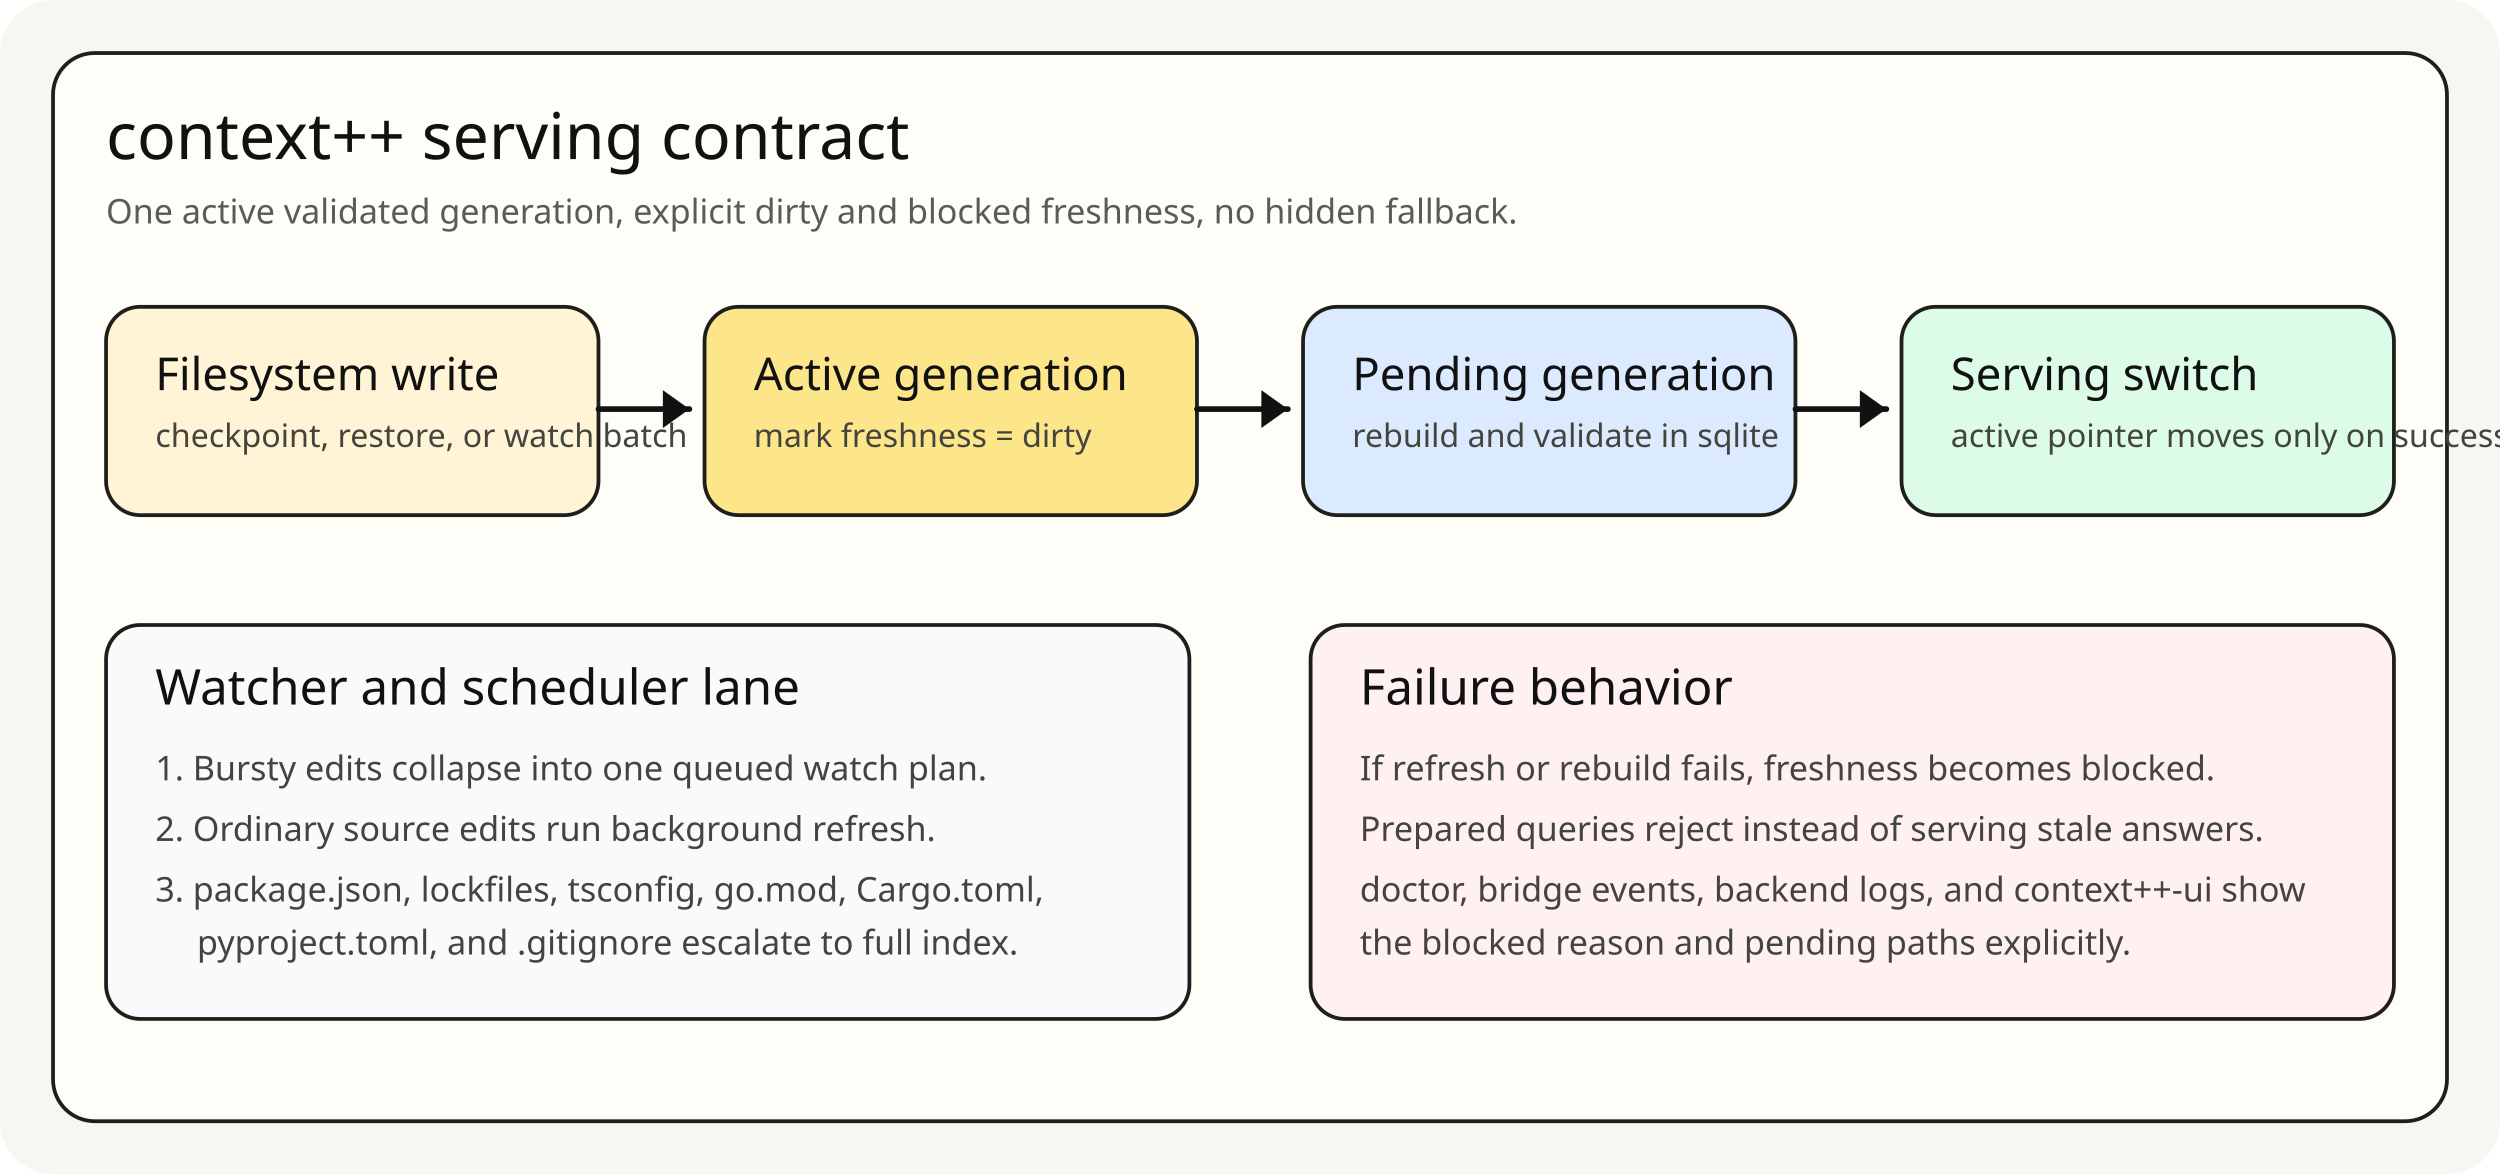
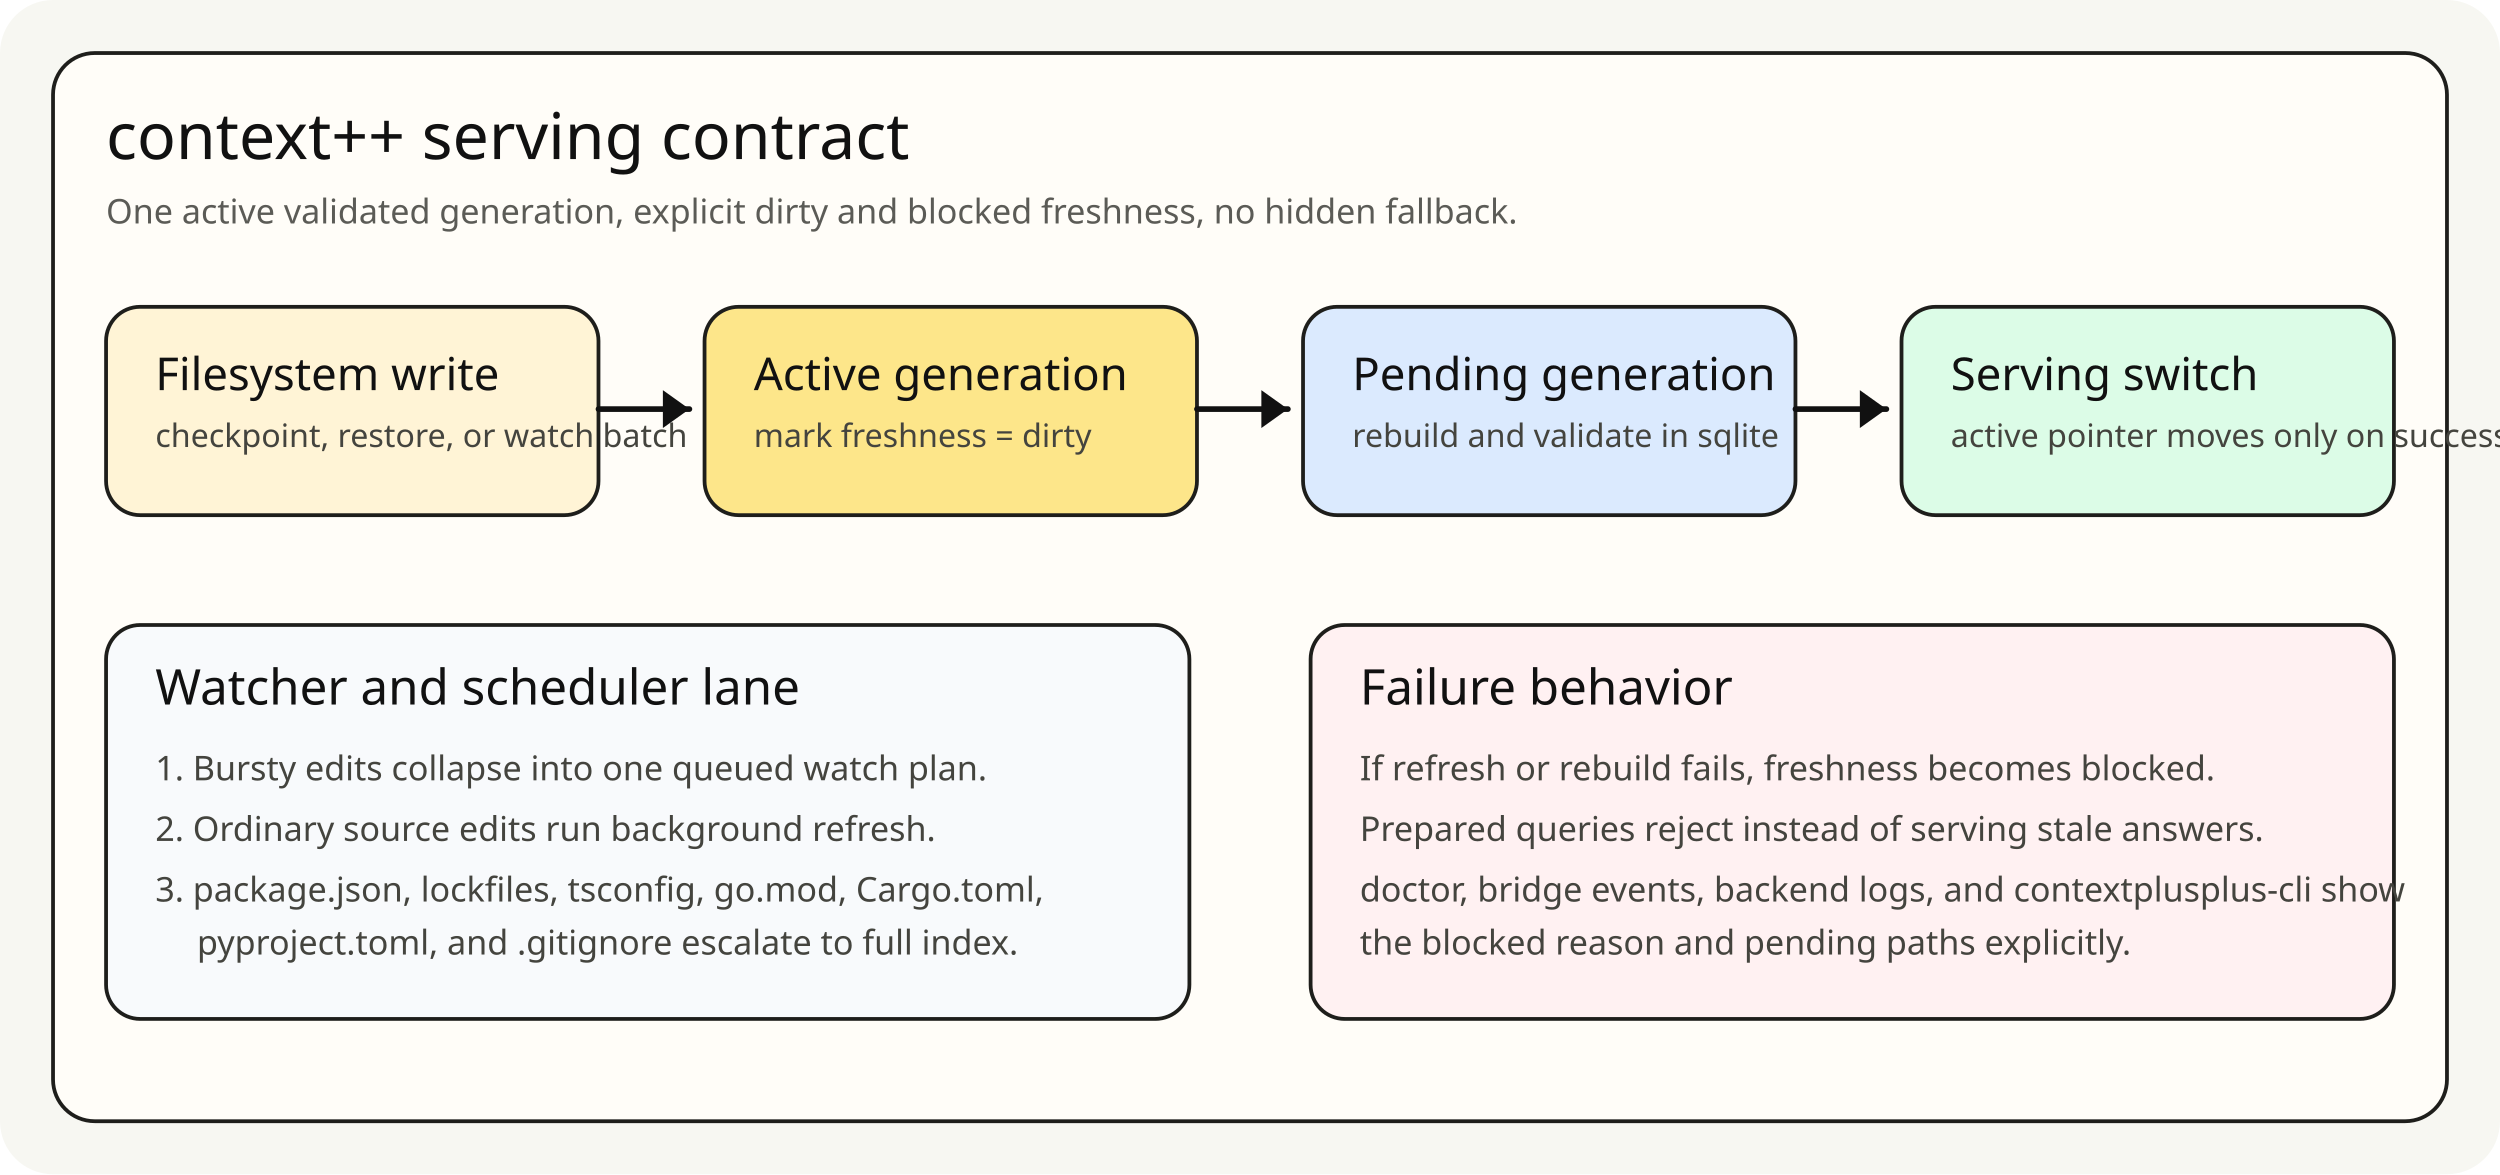
<svg xmlns="http://www.w3.org/2000/svg" width="1320" height="620" viewBox="0 0 1320 620" fill="none">
  <rect width="1320" height="620" rx="28" fill="#F7F7F2" />
  <rect x="28" y="28" width="1264" height="564" rx="22" fill="#FFFDF8" stroke="#1E1E1B" stroke-width="2" />
  <text x="56" y="84" fill="#111111" font-size="34" font-family="ui-sans-serif, system-ui, sans-serif">context++ serving contract</text>
  <text x="56" y="118" fill="#5B5B56" font-size="18" font-family="ui-sans-serif, system-ui, sans-serif">One active validated generation, explicit dirty and blocked freshness, no hidden fallback.</text>
  <rect x="56" y="162" width="260" height="110" rx="18" fill="#FFF4D6" stroke="#1E1E1B" stroke-width="2" />
  <text x="82" y="206" fill="#111111" font-size="24" font-family="ui-sans-serif, system-ui, sans-serif">Filesystem write</text>
  <text x="82" y="236" fill="#44443E" font-size="17" font-family="ui-sans-serif, system-ui, sans-serif">checkpoint, restore, or watch batch</text>
  <rect x="372" y="162" width="260" height="110" rx="18" fill="#FDE68A" stroke="#1E1E1B" stroke-width="2" />
  <text x="398" y="206" fill="#111111" font-size="24" font-family="ui-sans-serif, system-ui, sans-serif">Active generation</text>
  <text x="398" y="236" fill="#44443E" font-size="17" font-family="ui-sans-serif, system-ui, sans-serif">mark freshness = dirty</text>
  <rect x="688" y="162" width="260" height="110" rx="18" fill="#DBEAFE" stroke="#1E1E1B" stroke-width="2" />
  <text x="714" y="206" fill="#111111" font-size="24" font-family="ui-sans-serif, system-ui, sans-serif">Pending generation</text>
  <text x="714" y="236" fill="#44443E" font-size="17" font-family="ui-sans-serif, system-ui, sans-serif">rebuild and validate in sqlite</text>
  <rect x="1004" y="162" width="260" height="110" rx="18" fill="#DCFCE7" stroke="#1E1E1B" stroke-width="2" />
  <text x="1030" y="206" fill="#111111" font-size="24" font-family="ui-sans-serif, system-ui, sans-serif">Serving switch</text>
  <text x="1030" y="236" fill="#44443E" font-size="17" font-family="ui-sans-serif, system-ui, sans-serif">active pointer moves only on success</text>
  <path d="M316 216H364" stroke="#111111" stroke-width="3" stroke-linecap="round" />
  <path d="M632 216H680" stroke="#111111" stroke-width="3" stroke-linecap="round" />
  <path d="M948 216H996" stroke="#111111" stroke-width="3" stroke-linecap="round" />
  <path d="M364 216L350 206V226L364 216Z" fill="#111111" />
  <path d="M680 216L666 206V226L680 216Z" fill="#111111" />
  <path d="M996 216L982 206V226L996 216Z" fill="#111111" />
  <rect x="56" y="330" width="572" height="208" rx="18" fill="#F8FAFC" stroke="#1E1E1B" stroke-width="2" />
  <text x="82" y="372" fill="#111111" font-size="26" font-family="ui-sans-serif, system-ui, sans-serif">Watcher and scheduler lane</text>
  <text x="82" y="412" fill="#44443E" font-size="18" font-family="ui-sans-serif, system-ui, sans-serif">1. Bursty edits collapse into one queued watch plan.</text>
  <text x="82" y="444" fill="#44443E" font-size="18" font-family="ui-sans-serif, system-ui, sans-serif">2. Ordinary source edits run background refresh.</text>
  <text x="82" y="476" fill="#44443E" font-size="18" font-family="ui-sans-serif, system-ui, sans-serif">3. package.json, lockfiles, tsconfig, go.mod, Cargo.toml,</text>
  <text x="104" y="504" fill="#44443E" font-size="18" font-family="ui-sans-serif, system-ui, sans-serif">   pyproject.toml, and .gitignore escalate to full index.</text>
  <rect x="692" y="330" width="572" height="208" rx="18" fill="#FFF1F2" stroke="#1E1E1B" stroke-width="2" />
  <text x="718" y="372" fill="#111111" font-size="26" font-family="ui-sans-serif, system-ui, sans-serif">Failure behavior</text>
  <text x="718" y="412" fill="#44443E" font-size="18" font-family="ui-sans-serif, system-ui, sans-serif">If refresh or rebuild fails, freshness becomes blocked.</text>
  <text x="718" y="444" fill="#44443E" font-size="18" font-family="ui-sans-serif, system-ui, sans-serif">Prepared queries reject instead of serving stale answers.</text>
-   <text x="718" y="476" fill="#44443E" font-size="18" font-family="ui-sans-serif, system-ui, sans-serif">doctor, bridge events, backend logs, and context++-ui show</text>
+   <text x="718" y="476" fill="#44443E" font-size="18" font-family="ui-sans-serif, system-ui, sans-serif">doctor, bridge events, backend logs, and contextplusplus-cli show</text>
  <text x="718" y="504" fill="#44443E" font-size="18" font-family="ui-sans-serif, system-ui, sans-serif">the blocked reason and pending paths explicitly.</text>
</svg>
